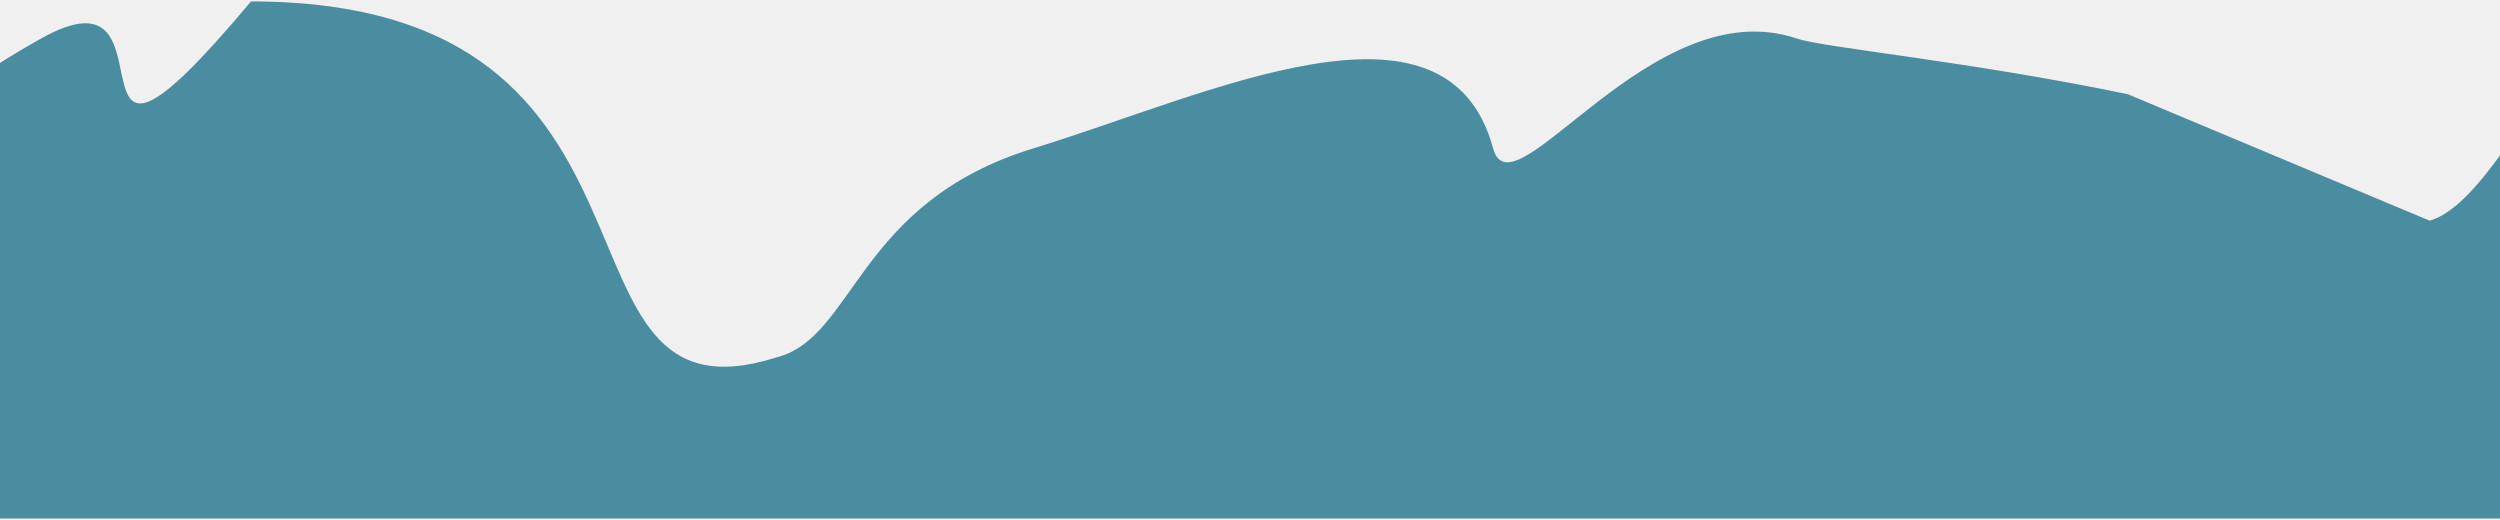
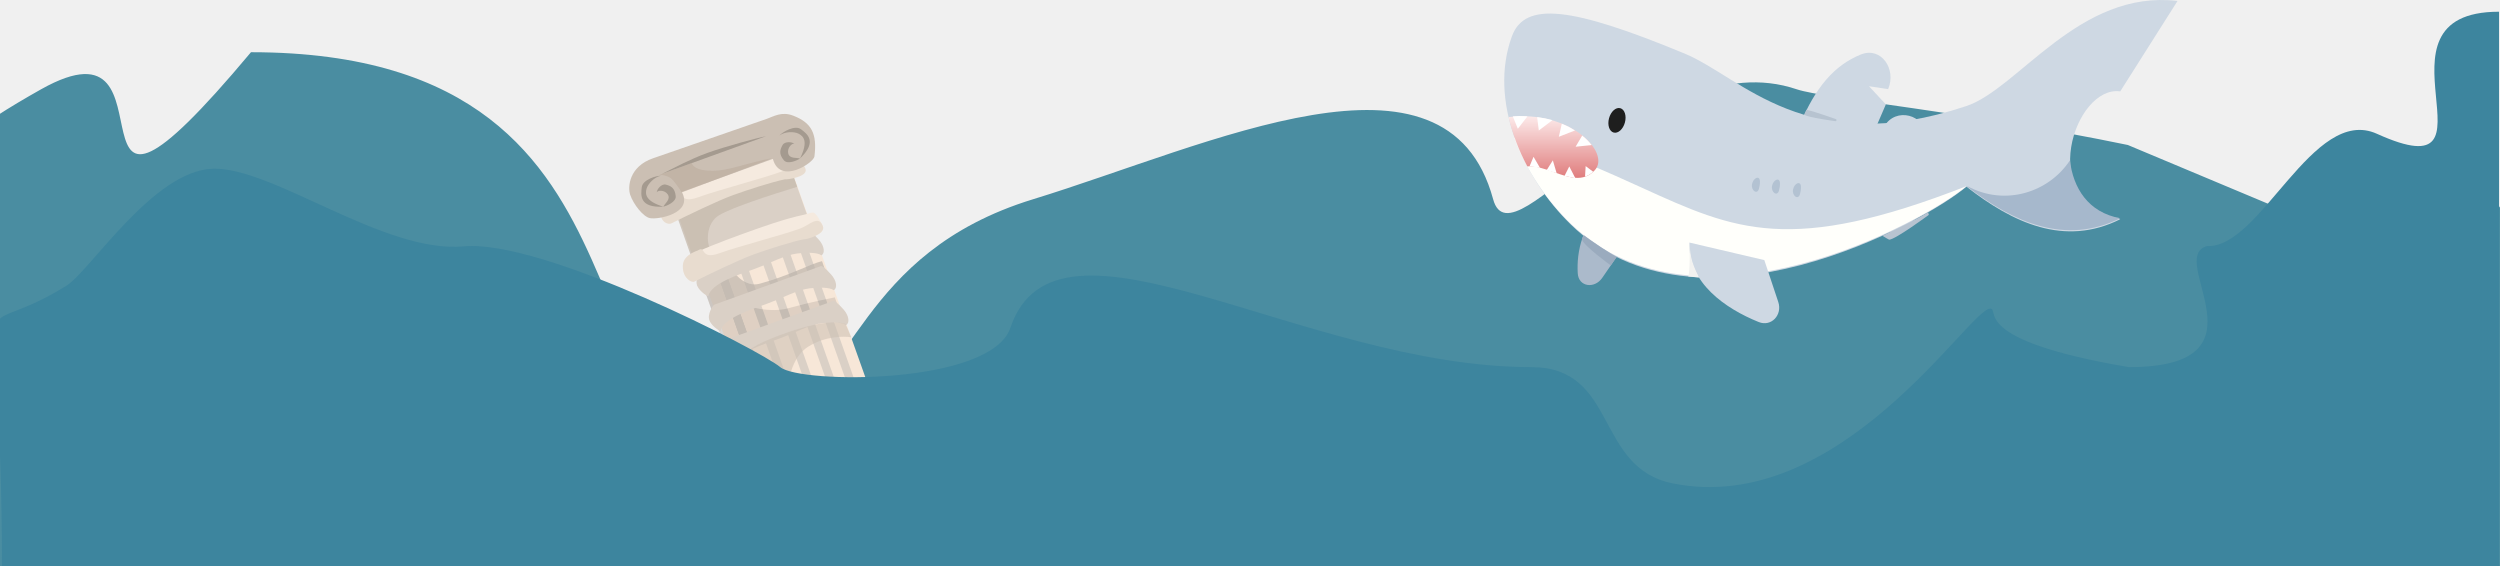
- <svg xmlns="http://www.w3.org/2000/svg" width="1280" height="266" viewBox="0 0 1280 266" fill="none">
-   <path d="M21 19.734C-47.475 58.219 -48 75.998 -1 88.999L-1 265.499H1344.47C1344.47 -119.5 1298.5 97 1244 112.999L1089.45 48.234C1007.45 31.223 933.926 24.458 919.982 19.734C845.482 -5.502 774.409 112.596 764.482 75.998C740.842 -11.148 619.482 48.234 528.982 75.998C438.482 103.762 437.679 172.966 397.5 182.998C272.389 222.731 360 0.734 128.5 0.734C22 127.998 96.67 -22.794 21 19.734Z" fill="#4A8DA1" />
+ <svg xmlns="http://www.w3.org/2000/svg" fill="none" viewBox="0 0 1280 289.439" style="max-height: 500px" width="1280" height="289.439">
+   <path fill="#4A8DA1" d="M21 45.734C-47.475 84.219 -48 101.998 -1 114.999L-1 291.499H1344.47C1344.47 -93.5 1298.5 123 1244 138.999L1089.45 74.234C1007.45 57.223 933.926 50.458 919.982 45.734C845.482 20.498 774.409 138.596 764.482 101.998C740.842 14.852 619.482 74.234 528.982 101.998C438.482 129.762 437.679 198.966 397.5 208.998C272.389 248.731 360 26.734 128.5 26.734C22 153.998 96.67 3.206 21 45.734Z" />
+   <path fill="#ABBACB" d="M807.809 139.942C807.145 128.735 810.093 114.667 822.645 102.97L832.028 125.269L820.357 142.249C816.4 148.006 808.221 146.915 807.809 139.942Z" />
+   <path fill="#CED8E3" d="M1006.81 95.57C985.606 113.703 868.932 178.214 804.174 114.87C779.221 90.463 762.16 51.567 774.032 18.743C780.605 0.57 804.333 3.342 862.485 27.406C892.046 39.639 924.6 81.736 1006.81 54.29C1033.35 45.432 1064.57 -5.543 1114.89 0.495L1085.56 46.788C1062.2 43.494 1041.96 104.271 1085.56 112.248C1056.99 126.57 1030.49 114.061 1006.81 95.57Z" />
+   <path fill="#CED8E3" d="M964.797 64.658C970.526 54.723 985.687 58.495 986.093 69.957L964.797 64.658Z" />
+   <path fill="#CED8E3" d="M984.812 95.642C987.982 111.977 970.581 124.543 956.071 116.396L984.812 95.642Z" />
+   <path fill="#CED8E3" d="M952.771 27.895C939.069 33.422 929.545 44.825 921.705 63.45L956.718 73.912L965.557 53.454L956.93 44.15L966.736 45.627C971.079 35.328 963.137 23.715 952.771 27.895Z" />
+   <path fill="#B3C2D2" d="M900.562 96.741C900.915 95.569 901.112 94.303 901.092 92.936C901.045 89.565 897.675 90.984 897.031 94.293C896.411 97.473 899.628 99.844 900.562 96.741Z" />
+   <path fill="#B3C2D2" d="M910.811 97.675C911.165 96.502 911.361 95.237 911.342 93.87C911.295 90.499 907.924 91.917 907.28 95.226C906.661 98.407 909.877 100.777 910.811 97.675Z" />
+   <path fill="#B3C2D2" d="M921.566 99.481C921.919 98.309 922.116 97.043 922.097 95.676C922.049 92.305 918.679 93.724 918.035 97.033C917.416 100.213 920.632 102.584 921.566 99.481Z" />
+   <ellipse fill="#1E1E1E" transform="rotate(15.1884 827.889 61.6301)" ry="6.463" rx="4.208" cy="61.63" cx="827.889" />
+   <path fill="#FFFFFB" d="M804.625 114.912C869.472 177.04 985.655 113.278 1006.81 95.325C1006.83 95.336 1006.84 95.347 1006.86 95.358L1006.94 95.276C916.568 130.661 888.39 117.836 840.83 96.191C823.08 88.112 802.63 78.805 775.24 70.317C781.321 87.125 792.074 102.888 804.625 114.912Z" clip-rule="evenodd" fill-rule="evenodd" />
+   <g filter="url(#filter0_b_0_1)">
+     <path fill="#CED8E3" d="M900.459 164.881C883.517 158.047 864.198 144.843 864.973 124.186L903.337 133.174L910.483 154.641C912.678 161.234 906.903 167.481 900.459 164.881Z" />
+   </g>
+   <path fill="#9AABBE" d="M810.791 120.343C815.767 124.002 824.209 129.735 827.807 131.504L825.977 134.066L824.697 135.896C824.697 135.896 810.608 125.649 810.059 122.721C810.16 122.046 810.242 121.624 810.791 120.343Z" />
+   <path fill="#B7C3D0" d="M963.757 120.709C970.93 117.268 982.691 111.648 987.177 108.633L987.562 110.002C987.562 110.002 970.344 122.722 967.233 122.722C966.136 122.173 965.953 121.99 963.757 120.709Z" />
+   <path fill="#B7C3D0" d="M924.96 56.182C930.297 57.48 940.153 61.059 940.153 61.059C940.412 61.37 940.314 61.841 939.952 62.022L939.865 62.065C939.865 62.065 925.509 60.169 923.747 58.707C924.171 57.576 924.536 57.03 924.96 56.182Z" />
+   <path fill="#F2F2F0" d="M864.402 141.568C864.402 141.568 865.552 138.171 864.951 124.186C865.529 129.38 865.126 132.785 869.891 142.117L864.402 141.568Z" />
+   <path fill="#A6B8CC" d="M1059.8 82.116C1061.48 96.181 1069.05 108.747 1085.56 111.732C1057.19 125.786 1030.86 113.692 1007.3 95.627V95.321C1026.7 105.796 1049.01 98.436 1059.8 82.116Z" clip-rule="evenodd" fill-rule="evenodd" />
+   <path fill="url(#paint0_linear_0_1)" d="M781.967 85.16C777.698 77.114 774.39 68.6 772.378 59.948C803.676 56.089 824.978 78.159 816.463 87.233C810.609 93.471 803.245 90.85 795.691 88.161C791.087 86.523 786.413 84.859 781.967 85.16Z" clip-rule="evenodd" fill-rule="evenodd" />
+   <path fill="white" d="M777.124 65.927L774.57 59.583C776.729 59.358 778.904 59.332 781.067 59.504L782.064 59.583L777.124 65.927Z" />
+   <path fill="white" d="M785.175 80.272L783.156 85.071L788.468 85.944L785.175 80.272Z" />
+   <path fill="white" d="M795.055 82.101L791.869 87.136L797 88.675L795.055 82.101Z" />
+   <path fill="white" d="M803.471 85.212L801.018 90.064L806.582 91.25L803.471 85.212Z" />
+   <path fill="white" d="M811.854 85.03L811.538 90.458L811.586 90.441C813.115 89.888 814.522 89.044 815.73 87.957L811.854 85.03Z" />
+   <path fill="white" d="M787.875 66.799L787.004 59.961L787.558 60.029C790.023 60.33 792.461 60.828 794.848 61.516L787.875 66.799Z" />
+   <path fill="white" d="M798.12 70.025L799.645 63.329L803.133 64.889L806.393 66.787L798.12 70.025Z" />
+   <path fill="white" d="M806.711 75.12L810.079 69.409L810.447 69.697C812.138 71.024 813.655 72.559 814.964 74.264L806.711 75.12Z" />
+   <path fill="#F7E7D8" d="M379.028 194.51L343.947 98.534C345.97 96.465 352.627 92.384 371.648 85.501C394.297 77.305 399.661 75.476 401.902 77.562L447.263 204.969C443.825 207.996 433.893 210.124 414.006 205.256C394.119 200.389 381.152 196.973 379.028 194.51Z" />
+   <path fill="#DAD0C6" d="M385.721 192.135L354.767 104.621C354.56 104.035 353.919 102.741 353.716 97.469C353.535 92.777 357.208 98.98 358.7 103.198L388.411 187.198C388.783 188.252 388.411 187.197 389.778 191.064C390.399 192.821 385.687 194.13 385.721 192.135Z" />
+   <path fill="#DAD0C6" d="M385.721 192.135L354.767 104.621C354.56 104.035 353.919 102.741 353.716 97.469C353.535 92.777 357.208 98.98 358.7 103.198L388.411 187.198C388.783 188.252 388.411 187.197 389.778 191.064C390.399 192.821 385.687 194.13 385.721 192.135Z" />
+   <path fill="#DAD0C6" d="M400.038 197.959L369.084 110.444C368.877 109.858 368.236 108.564 368.033 103.292C367.852 98.6 371.525 104.804 373.017 109.021L402.728 193.021C403.101 194.075 402.728 193.021 404.095 196.887C404.717 198.644 400.004 199.953 400.038 197.959Z" />
+   <path fill="#DAD0C6" d="M435.729 202.099L404.775 114.585C404.567 113.999 403.927 112.705 403.724 107.433C403.543 102.741 407.216 108.944 408.707 113.162L438.418 197.162C438.791 198.216 438.419 197.161 439.786 201.028C440.407 202.785 435.695 204.094 435.729 202.099Z" />
+   <path fill="#DAD0C6" d="M425.423 201.366L394.469 113.851C394.262 113.266 393.621 111.972 393.418 106.699C393.237 102.007 396.91 108.211 398.402 112.428L428.113 196.428C428.486 197.483 428.113 196.428 429.48 200.294C430.102 202.052 425.389 203.36 425.423 201.366Z" />
+   <path fill="#DAD0C6" d="M413.422 199.511L382.468 111.997C382.261 111.411 381.621 110.117 381.417 104.845C381.236 100.153 384.909 106.356 386.401 110.574L416.112 194.574C416.485 195.628 416.112 194.573 417.479 198.44C418.101 200.197 413.388 201.506 413.422 199.511Z" />
+   <path fill-opacity="0.61" fill="#DAD0C6" d="M388.889 145.287C403.985 141.229 415.071 135.038 420.865 133.716L422.321 137.835L364.367 158.807L361.938 151.942L359.268 144.39L373.375 135.414C374.973 139.224 381.056 147.392 388.889 145.287Z" />
+   <path fill-opacity="0.1" fill="black" d="M388.889 145.287C403.985 141.229 415.071 135.038 420.865 133.716L422.321 137.835L364.367 158.807L361.938 151.942L359.268 144.39L373.375 135.414C374.973 139.224 381.056 147.392 388.889 145.287Z" />
+   <path fill-opacity="0.1" fill="black" d="M403.134 157.941C418.23 153.883 421.627 153.573 427.421 152.25L428.877 156.369L370.923 177.341L368.494 170.476L365.824 162.925L379.931 153.948C381.529 157.758 395.301 160.047 403.134 157.941Z" />
+   <path fill="#DAD0C6" d="M363.159 163.889C362.188 161.143 364.466 156.963 365.637 156.024L420.261 136.257C420.927 136.016 422.575 137.278 425.534 140.544C428.492 143.81 428.79 147.625 426.873 148.577C424.812 147 418.797 147.102 414.515 147.629C408.034 148.425 400.525 152.691 391.865 155.825C384.938 158.331 370.306 162.852 368.918 169.549C367.787 169.184 364.13 166.635 363.159 163.889Z" />
+   <path fill="#DAD0C6" d="M356.847 146.04C355.875 143.294 358.154 139.114 359.324 138.174L413.948 118.408C414.615 118.167 416.263 119.428 419.222 122.694C422.18 125.96 422.478 129.776 420.56 130.728C418.5 129.15 412.485 129.253 408.202 129.779C401.721 130.576 394.213 134.841 385.553 137.975C378.625 140.482 363.994 145.002 362.605 151.699C361.474 151.334 357.818 148.786 356.847 146.04Z" />
+   <path fill="#DAD0C6" d="M369.472 181.737C368.501 178.991 370.779 174.811 371.95 173.871L426.574 154.105C427.24 153.864 428.889 155.126 431.847 158.392C434.806 161.657 435.103 165.473 433.186 166.425C431.125 164.848 425.11 164.95 420.828 165.476C414.347 166.273 406.839 170.538 398.179 173.672C391.251 176.179 376.619 180.699 375.231 187.397C374.1 187.031 370.443 184.483 369.472 181.737Z" />
+   <rect fill="#DAD0C6" transform="matrix(0.940329 -0.340267 0.333458 0.942765 345.671 105.946)" height="32.039" width="62.341" />
+   <path fill-opacity="0.78" fill="#C7BBAE" d="M354.231 132.274L345.733 108.247L403.783 83.295L408.153 95.652C394.144 99.947 375.05 106.156 368.208 110.181C361.366 114.205 361.353 124.792 364.223 128.658L354.231 132.274Z" />
+   <path fill="#F5EADF" d="M379.991 119.855C369.865 123.519 356.757 128.521 352.498 131.352C350.076 133.003 349.388 135.73 350.021 139.218C350.653 142.706 353.517 144.147 355.294 143.505C362.298 139.938 378.171 132.129 385.631 129.429C393.092 126.729 405.334 122.816 411.431 121.642C412.037 121.939 424 120.526 421.033 115.07C416.46 106.658 416.857 108.813 411.786 109.899C401.308 112.141 390.116 116.191 379.991 119.855Z" />
+   <path fill="#E8DCCF" d="M368.334 129.658C358.209 133.322 361.567 125.396 357.308 128.228C349.315 131.12 349.196 135.19 349.829 138.678C350.461 142.166 353.675 144.864 355.451 144.222C362.455 140.655 378.38 132.992 385.841 130.292C393.302 127.593 405.628 123.648 411.725 122.475C412.331 122.772 422.804 120.078 421.327 115.903C419.142 109.724 414.361 115.326 409.782 116.983C399.702 120.631 378.46 125.994 368.334 129.658Z" />
+   <path fill="#F5EADF" d="M369.307 89.65C359.182 93.314 346.073 98.316 341.814 101.147C339.393 102.798 338.704 105.525 339.337 109.013C339.969 112.501 342.833 113.942 344.61 113.3C351.614 109.733 367.487 101.924 374.948 99.224C382.408 96.524 394.65 92.611 400.747 91.437C401.353 91.734 413.316 90.321 410.349 84.865C405.776 76.453 406.173 78.608 401.102 79.693C390.624 81.936 379.432 85.986 369.307 89.65Z" />
+   <path fill="#E8DCCF" d="M357.512 100.987C347.005 104.789 350.593 96.858 346.154 99.74C337.859 102.742 337.674 106.788 338.273 110.245C338.872 113.702 341.805 115.089 343.649 114.422C350.933 110.766 367.437 102.753 375.179 99.951C382.922 97.149 395.617 93.066 401.928 91.802C402.549 92.088 413.881 90.602 412.421 86.475C410.261 80.369 405.24 86.012 400.488 87.731C390.027 91.517 368.02 97.185 357.512 100.987Z" />
+   <path fill="#CBBFB3" d="M334.273 81.067L392.499 60.878C396.292 59.563 400.193 56.928 406.151 59.228C415.62 62.881 418.438 68.515 416.988 80.134C416.586 83.356 399.343 94.879 395.707 81.347L349.092 98.28C355.079 109.306 336.742 112.581 332.693 111.673C329.222 110.894 324.296 104.565 322.658 99.738C321.253 95.6 322.226 85.243 334.273 81.067Z" />
+   <path fill="#A49A8F" d="M341.91 99.564C340.322 97.134 336.618 97.35 336.276 98.506C336.235 96.972 338.672 93.941 340.877 94.518C343.361 95.168 345.526 96.072 345.97 100.419C346.275 103.406 341.248 105.482 339.613 105.816C340.319 104.27 343.548 102.069 341.91 99.564Z" />
+   <path fill="#A49A8F" d="M339.614 105.815C330.344 102.975 330.244 99.294 331.066 96.519C331.77 94.139 334.977 90.583 338.511 89.953C335.989 89.902 329.015 91.996 328.581 95.869C328.148 99.743 327.075 106.481 339.614 105.815Z" />
+   <path fill="#A49A8F" d="M403.559 78.515C402.922 75.672 405.631 73.101 406.692 73.648C405.627 72.559 401.783 72.257 400.673 74.274C399.422 76.546 398.573 78.759 401.367 82.085C403.286 84.371 408.236 82.114 409.603 81.143C408.013 80.594 404.215 81.446 403.559 78.515Z" />
+   <path fill="#A49A8F" d="M409.603 81.144C413.975 72.377 411.419 69.763 408.873 68.451C406.689 67.326 401.939 67.227 399.051 69.387C400.755 67.499 407.062 63.824 410.123 66.179C413.185 68.534 418.731 72.396 409.603 81.144Z" />
+   <path fill="#A49A8F" d="M362.187 78.289C353.128 81.567 344.909 86.09 338.934 89.026L363.582 80.107L392.226 69.742C387.986 70.502 371.247 75.011 362.187 78.289Z" />
+   <path fill-opacity="0.48" fill="#B7A798" d="M343.479 91.253C341.83 89.991 338.571 89.415 337.602 89.508L354.255 83.481C354.438 84.706 356.245 87.408 364.677 87.454C373.109 87.5 382.726 83.246 395.445 80.966L349.057 98.526C347.885 96.628 345.127 92.515 343.479 91.253Z" />
+   <path fill-opacity="0.55" fill="#CBBFB3" d="M390.736 175.101C383.361 178.501 377.169 183.779 375.686 185.842C376.463 189.401 378.073 194.12 380.784 195.914C383.495 197.709 396.945 201.335 403.176 202.212C403.086 196.266 405.072 183.008 413.735 177.538C422.398 172.068 432.103 172.038 435.873 172.707L432.935 165.891C422.699 162.16 398.111 171.702 390.736 175.101Z" />
+   <path fill="#3D859E" d="M1216.98 68.501C1285.48 99.501 1208.15 6 1279.5 6V290.501H1C1 126.141 -20.369 180.112 33.981 146.302C46.213 138.693 78.402 87.332 108.981 86.381C139.561 85.43 196.709 129.946 237.481 126.141C278.254 122.336 389.288 179.404 399.481 187.964C409.675 196.525 507.402 197.283 517.333 167.803C540.981 97.607 666.981 187.964 783.981 187.964C828.488 187.964 816.288 239.42 856.481 247.501C942.094 264.713 1008.25 158.006 1018.98 158.007C1024.32 158.007 1007.48 174.001 1089.98 187.964C1164.48 187.964 1108.48 132.001 1129.98 126.001C1157.58 127.24 1184.15 53.644 1216.98 68.501Z" />
+   <defs>
+     <filter color-interpolation-filters="sRGB" filterUnits="userSpaceOnUse" height="55.657" width="60.365" y="117.007" x="857.772" id="filter0_b_0_1">
+       <feFlood result="BackgroundImageFix" flood-opacity="0" />
+       <feGaussianBlur stdDeviation="3.59" in="BackgroundImageFix" />
+       <feComposite result="effect1_backgroundBlur_0_1" operator="in" in2="SourceAlpha" />
+       <feBlend result="shape" in2="effect1_backgroundBlur_0_1" in="SourceGraphic" mode="normal" />
+     </filter>
+     <linearGradient gradientUnits="userSpaceOnUse" y2="91.074" x2="795.364" y1="59.5" x1="795.364" id="paint0_linear_0_1">
+       <stop stop-color="#FCEAEA" />
+       <stop stop-color="#E07D7D" offset="1" />
+     </linearGradient>
+   </defs>
</svg>
